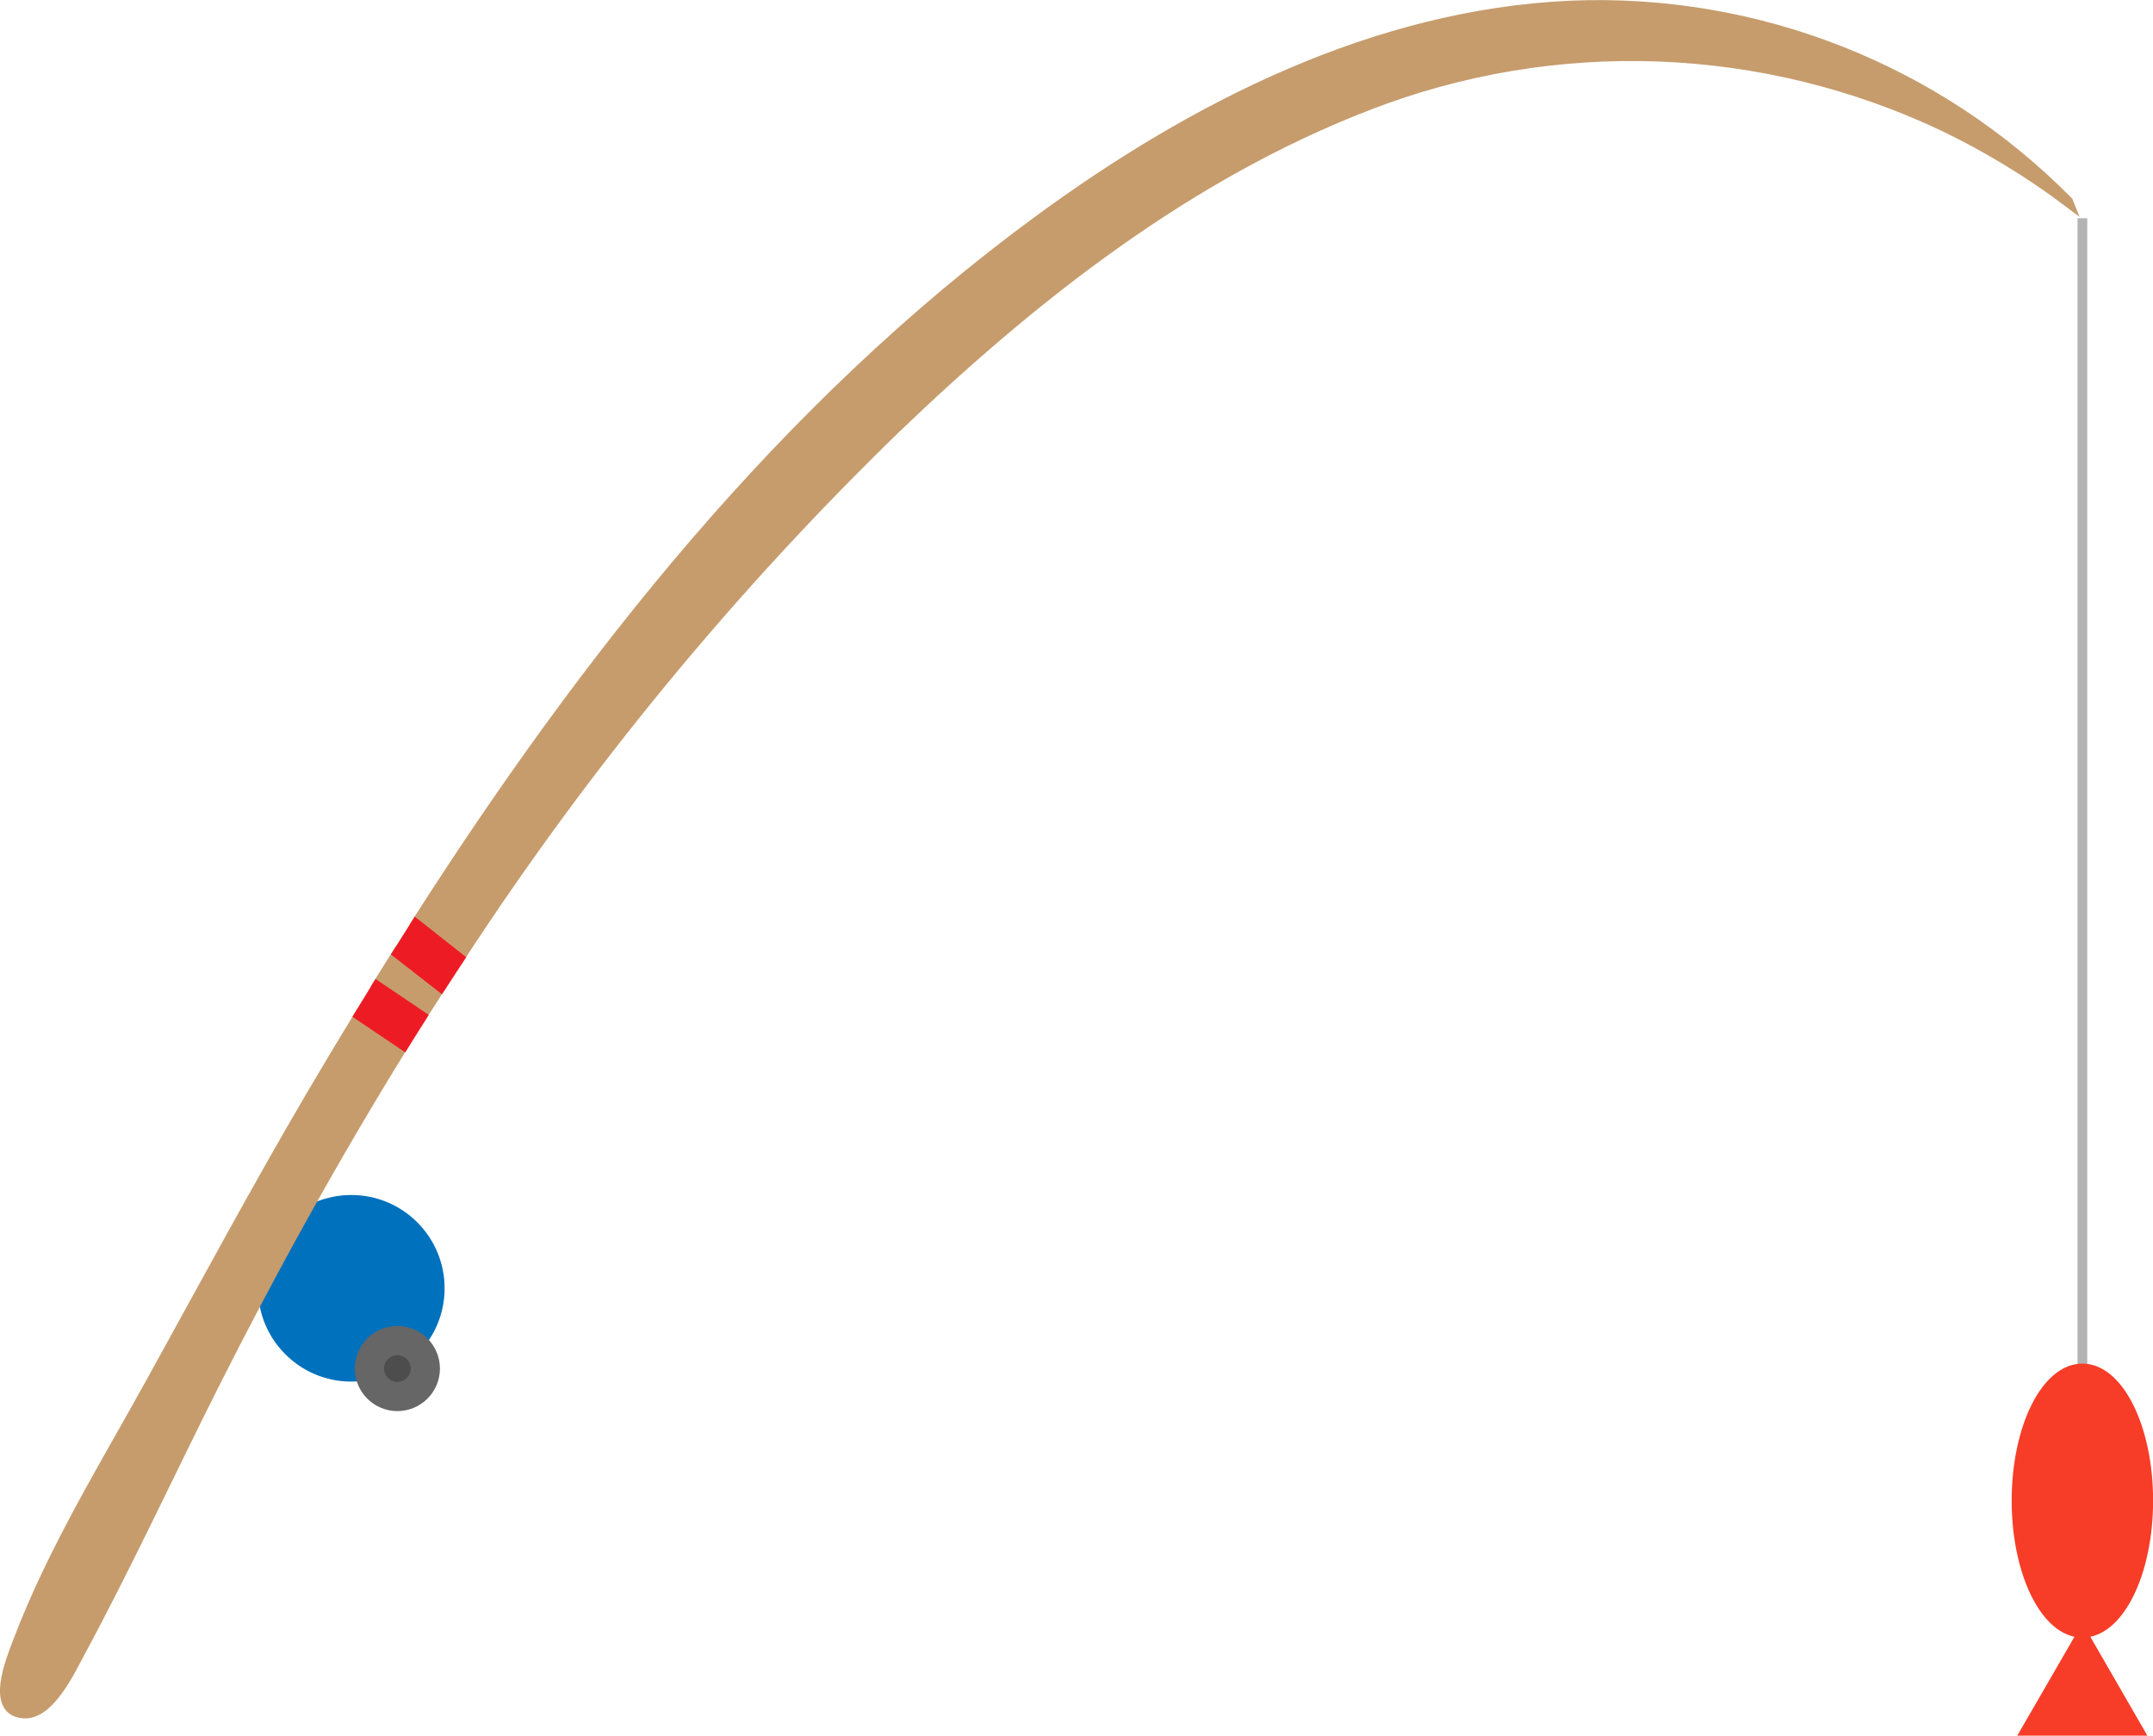
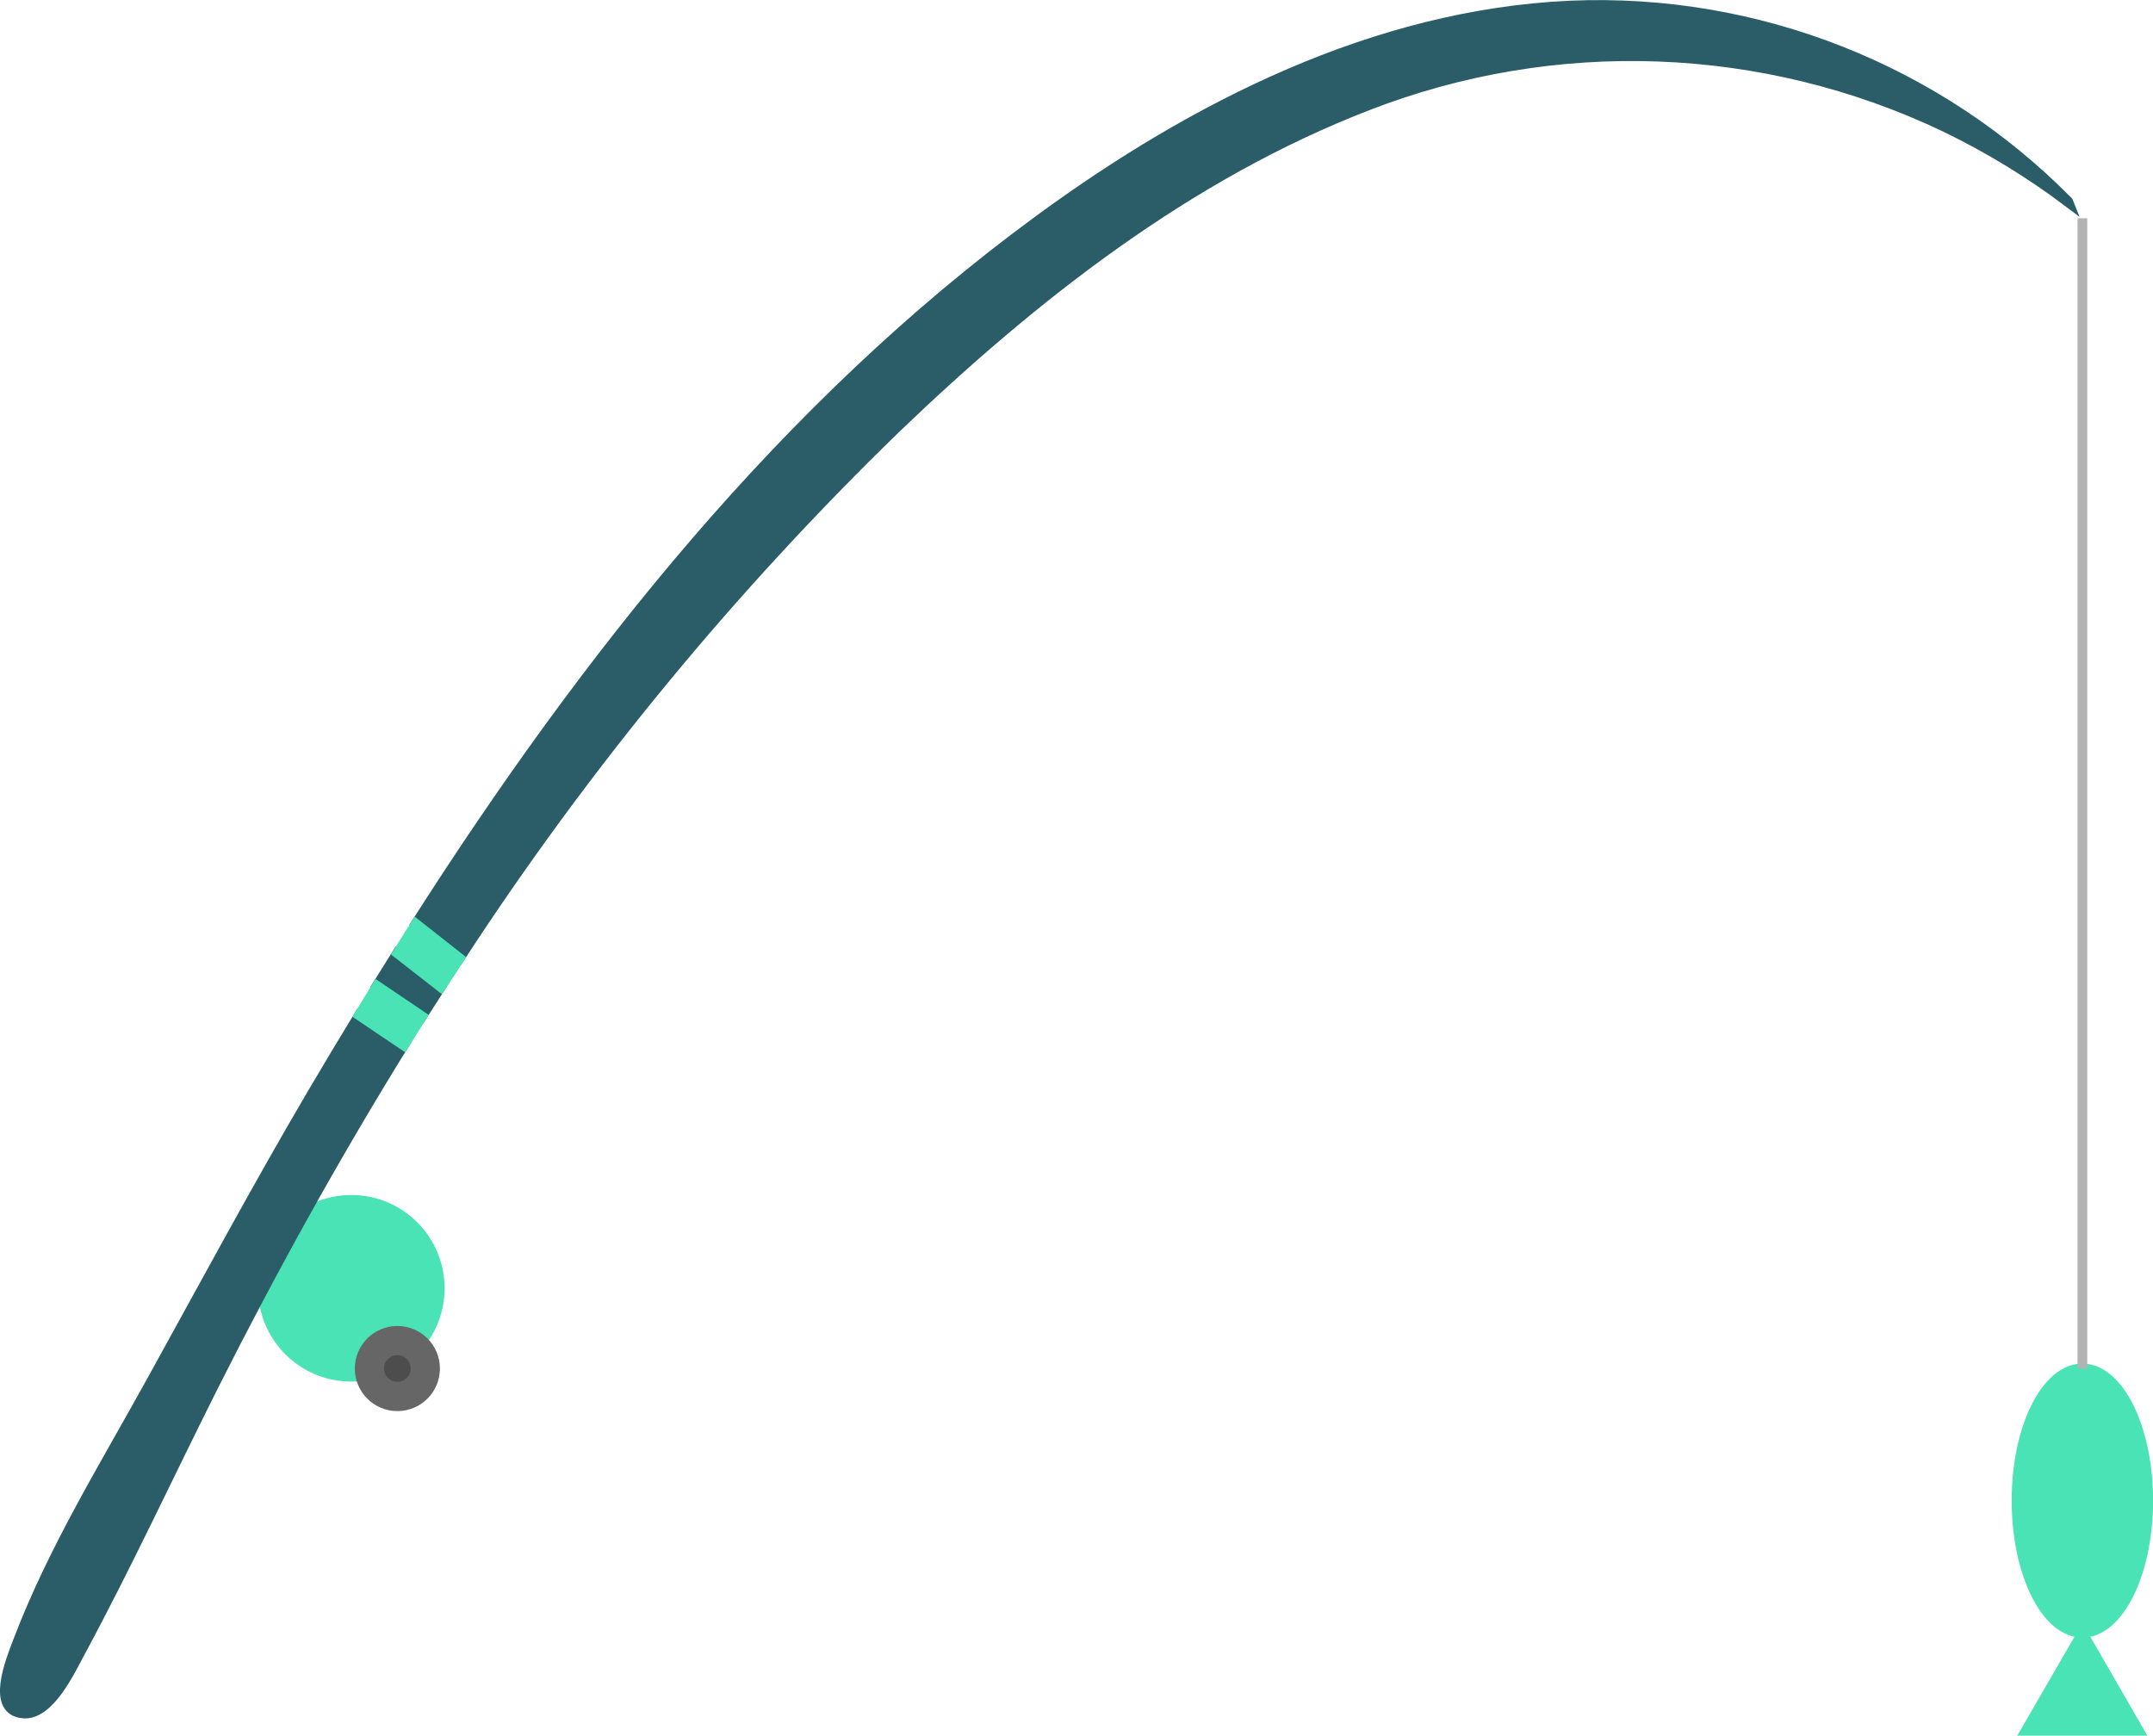
<svg xmlns="http://www.w3.org/2000/svg" viewBox="0 0 221.06 178.23">
  <defs>
    <style>
-           .fish-cls-1{fill:#0071bc;stroke:#0071bc;}.fish-cls-1,.fish-cls-2,.fish-cls-3,.fish-cls-4,.fish-cls-5,.fish-cls-6,.fish-cls-7{stroke-miterlimit:10;}.fish-cls-2,.fish-cls-4{fill:none;}.fish-cls-2,.fish-cls-3{stroke:#666;stroke-width:3px;}.fish-cls-3{fill:#4d4d4d;}.fish-cls-4{stroke:#b3b3b3;}.fish-cls-5{fill:#F73D28;stroke:#F73D28;}.fish-cls-6{fill:#c69c6d;stroke:#c69c6d;}.fish-cls-7{fill:#ed1c24;stroke:#ed1c24;}
-           .line{
-           stroke-dasharray: 130;
-           transition: 5s all;
-           }
-           .fish{
-           transition: 5s all;
-           }
-           .handle{
-           transition: 5s all;
-           transform-origin : 36px 135px;  
-           }
-           svg:hover .line{
-           stroke-dashoffset : 100;
-           }
-           svg:hover .fish{
-           transform: translate(0px,-100px);
-           fill: #FA8072;
-           stroke: #FA8072;
-           }
-           svg:hover .handle{
-           transform : rotate(360deg);
-           }
-        </style>
+         .frcls-1{fill:#4AE3B5;stroke:#4AE3B5;}.frcls-1,.frcls-2,.frcls-3,.frcls-4,.frcls-5,.frcls-6{stroke-miterlimit:10;}.frcls-2,.frcls-4{fill:none;}.frcls-2,.frcls-3{stroke:#666;stroke-width:3px;}.frcls-3{fill:#4d4d4d;}.frcls-4{stroke:#b3b3b3;}.frcls-5{fill:#2a5d67;stroke:#2a5d67;}.frcls-6{fill:#c69c6d;stroke:#c69c6d;}
+ 
+ .frline{
+   stroke-dasharray: 130;
+   transition: 5s all;
+ }
+ 
+ .fish{
+   transition: 5s all;
+ }
+ 
+ .handle{
+   transition: 5s all;
+   transform-origin : 36px 135px;  
+ }
+ 
+ svg:hover .frline{
+   stroke-dashoffset : 110;
+ }
+ 
+ svg:hover .fish{
+   transform: translate(0px,-100px);
+   fill: #2A5D67;
+   stroke: #2A5D67;
+ }
+ 
+ svg:hover .handle{
+   transform : rotate(360deg);
+ }
+       </style>
  </defs>
  <g id="handle">
-     <circle class="fish-cls-1" cx="36.07" cy="132.29" r="9.08" />
-     <path class="fish-cls-2" d="M84,178.49" transform="translate(-7.06 -37.96)" />
-     <circle class="fish-cls-3 handle" cx="40.8" cy="140.53" r="2.87" />
-   </g>
-   <g id="line">
-     <line class="fish-cls-4 line" x1="213.81" y1="22.41" x2="213.81" y2="140.53" />
+     <circle class="frcls-1" cx="36.07" cy="132.29" r="9.08" />
+     <path class="frcls-2" d="M84,178.49" transform="translate(-7.06 -37.96)" />
+     <circle class="frcls-3 handle" cx="40.8" cy="140.53" r="2.87" />
  </g>
  <g id="fish">
-     <ellipse class="fish-cls-5 fish" cx="213.81" cy="154.09" rx="6.76" ry="13.57" />
-     <polygon class="fish-cls-5 fish" points="219.62 177.73 207.99 177.73 213.81 167.66 219.62 177.73" />
+     <ellipse class="frcls-1 fish" cx="213.81" cy="154.09" rx="6.76" ry="13.57" />
+     <polygon class="frcls-1 fish" points="219.62 177.73 207.99 177.73 213.81 167.66 219.62 177.73" />
+   </g>
+   <g id="frline">
+     <line class="frcls-4 frline" x1="213.81" y1="22.41" x2="213.81" y2="140.53" />
  </g>
  <g id="rod">
-     <path class="fish-cls-6" d="M45.37,143.16l-1.45-.94c-1.63,2.68-3.25,5.37-4.83,8.06-5.66,9.63-10.94,19.46-16.34,29.24-4.89,8.88-10.29,17.56-13.89,27.07-.68,1.79-2.86,7.06.61,7.32,2.69.2,4.79-4.37,5.81-6.25,4.85-9,9.13-18.26,13.71-27.38,6-11.91,12.47-23.61,19.53-35C47.48,144.59,46.43,143.86,45.37,143.16Z" transform="translate(-7.06 -37.96)" />
-     <path class="fish-cls-6" d="M50,137.5c-.71-.55-1.44-1.1-2.17-1.64l-2.08,3.33c.91.58,1.81,1.17,2.69,1.77l1.94,1.37c.63-1,1.27-2,1.92-3C51.55,138.72,50.79,138.1,50,137.5Z" transform="translate(-7.06 -37.96)" />
-     <path class="fish-cls-6" d="M219.41,58.65A67.76,67.76,0,0,0,168.3,38.53c-20.05.91-38.63,10.33-54.55,22-26.2,19.2-46.57,45-64,72.29,1.18.91,2.34,1.84,3.49,2.74.34.26.67.54,1,.8A316.67,316.67,0,0,1,99.07,81.92c14.13-13.56,30-26,48.4-33.11A74.8,74.8,0,0,1,206.75,51a76.33,76.33,0,0,1,12.7,7.75Z" transform="translate(-7.06 -37.96)" />
-     <path class="fish-cls-6" d="M183.7,115.37" transform="translate(-7.06 -37.96)" />
-     <path class="fish-cls-6" d="M219.41,58.65" transform="translate(-7.06 -37.96)" />
-     <polygon class="fish-cls-7" points="41.46 107.36 43.34 104.36 38.71 101.23 36.86 104.26 41.46 107.36" />
-     <polygon class="fish-cls-7" points="45.26 101.37 47.2 98.4 42.71 94.86 40.8 97.89 45.26 101.37" />
+     <path class="frcls-5" d="M45.37,143.16l-1.45-.94c-1.63,2.68-3.25,5.37-4.83,8.06-5.66,9.63-10.94,19.46-16.34,29.24-4.89,8.88-10.29,17.56-13.89,27.07-.68,1.79-2.86,7.06.61,7.32,2.69.2,4.79-4.37,5.81-6.25,4.85-9,9.13-18.26,13.71-27.38,6-11.91,12.47-23.61,19.53-35C47.48,144.59,46.43,143.86,45.37,143.16Z" transform="translate(-7.06 -37.96)" />
+     <path class="frcls-5" d="M50,137.5c-.71-.55-1.44-1.1-2.17-1.64l-2.08,3.33c.91.58,1.81,1.17,2.69,1.77l1.94,1.37c.63-1,1.27-2,1.92-3C51.55,138.72,50.79,138.1,50,137.5Z" transform="translate(-7.06 -37.96)" />
+     <path class="frcls-5" d="M219.41,58.65A67.76,67.76,0,0,0,168.3,38.53c-20.05.91-38.63,10.33-54.55,22-26.2,19.2-46.57,45-64,72.29,1.18.91,2.34,1.84,3.49,2.74.34.26.67.54,1,.8A316.67,316.67,0,0,1,99.07,81.92c14.13-13.56,30-26,48.4-33.11A74.8,74.8,0,0,1,206.75,51a76.33,76.33,0,0,1,12.7,7.75Z" transform="translate(-7.06 -37.96)" />
+     <path class="frcls-6" d="M183.7,115.37" transform="translate(-7.06 -37.96)" />
+     <path class="frcls-6" d="M219.41,58.65" transform="translate(-7.06 -37.96)" />
+     <polygon class="frcls-1" points="41.46 107.36 43.34 104.36 38.71 101.23 36.86 104.26 41.46 107.36" />
+     <polygon class="frcls-1" points="45.26 101.37 47.2 98.4 42.71 94.86 40.8 97.89 45.26 101.37" />
  </g>
</svg>
